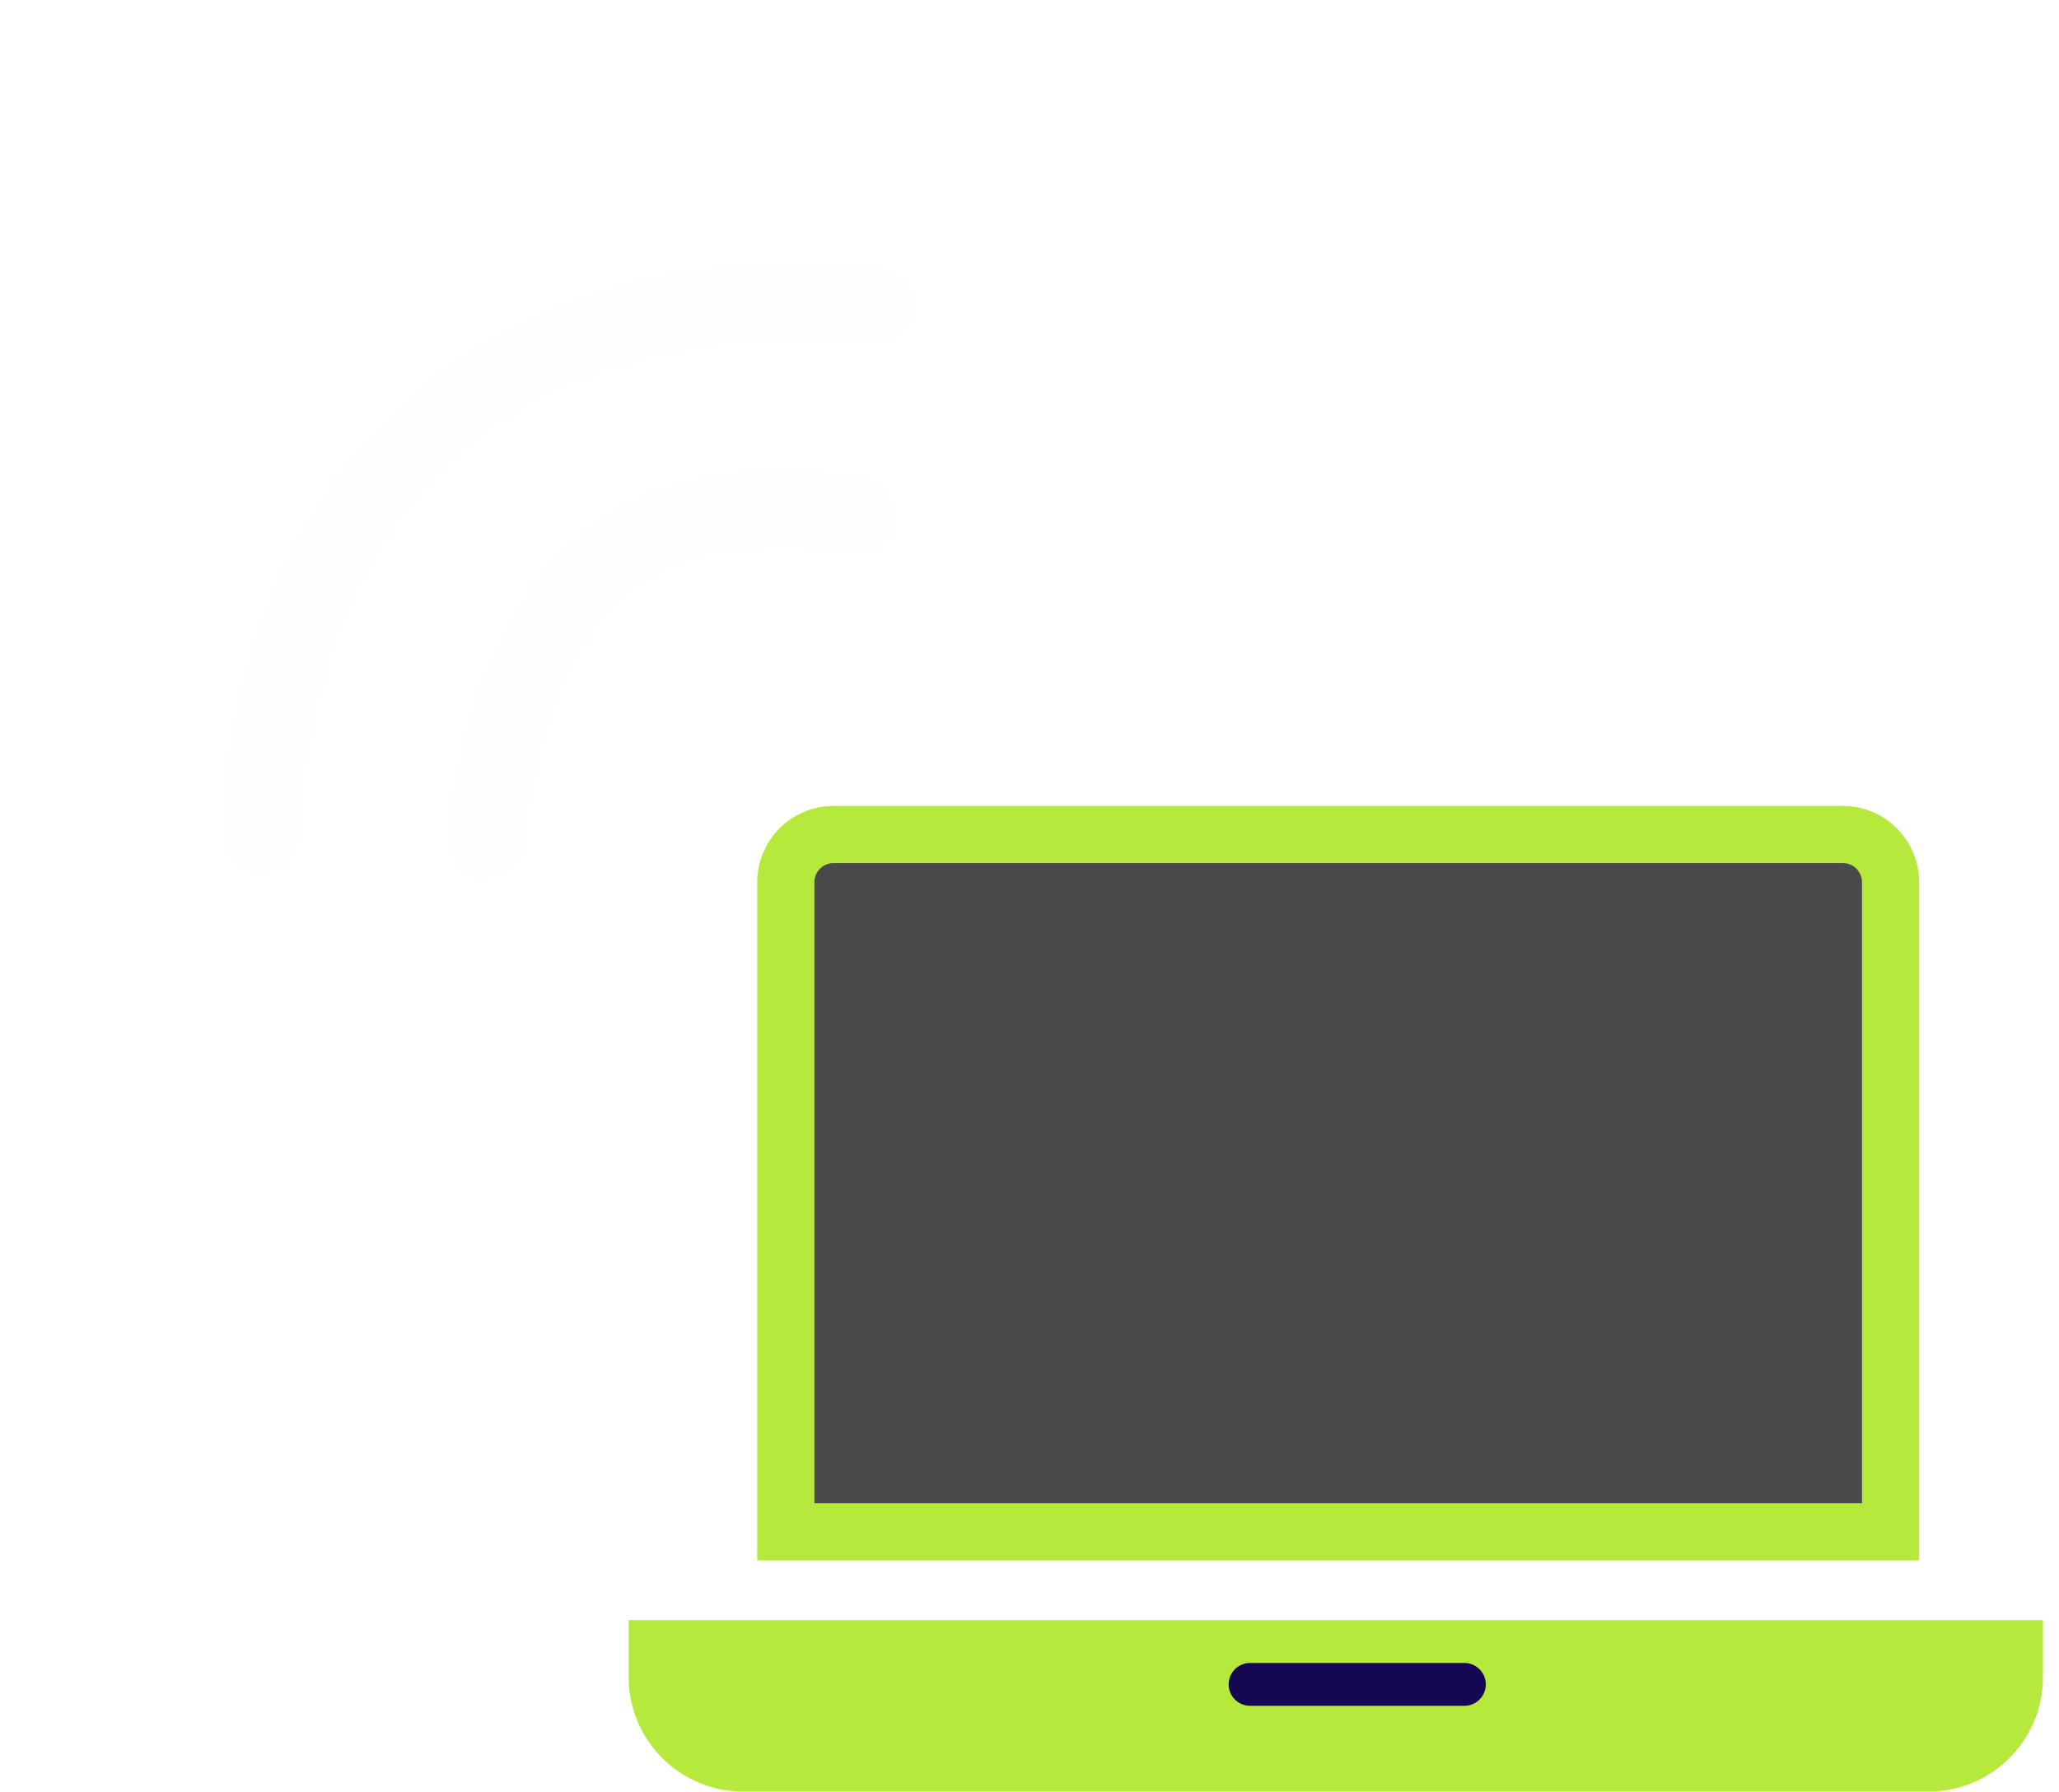
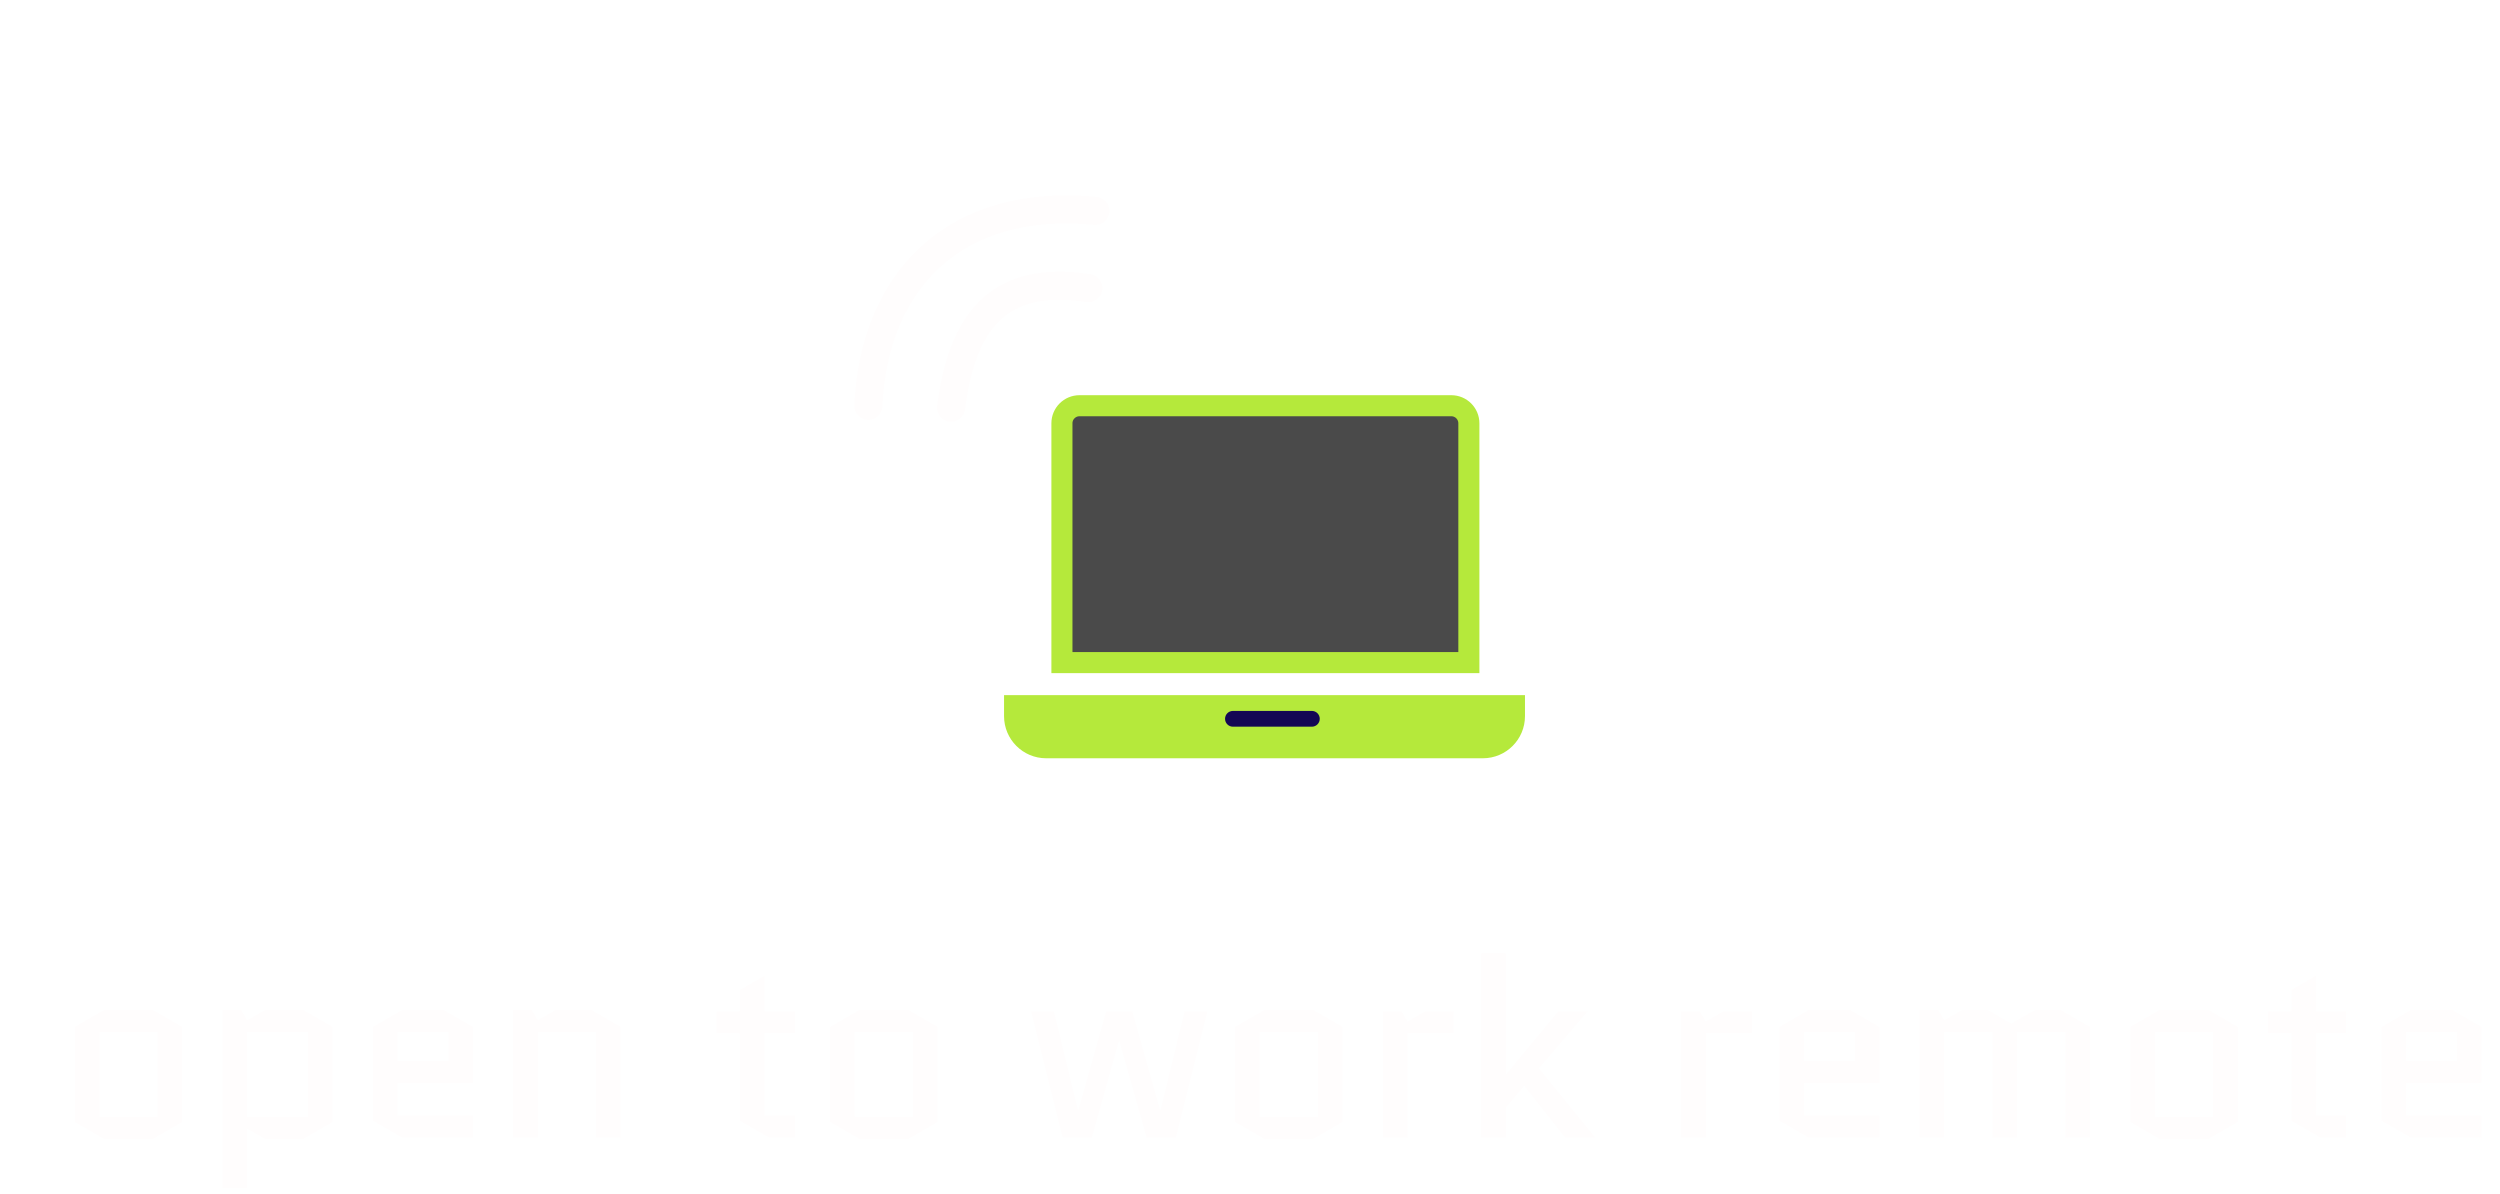
- <svg xmlns="http://www.w3.org/2000/svg" width="54" height="47" viewBox="0 0 54 47" fill="none">
-   <path d="M20.609 23.138C20.609 22.448 21.169 21.888 21.859 21.888H48.333C49.023 21.888 49.583 22.448 49.583 23.138V40.176H20.609V23.138Z" fill="#4A4A4A" stroke="#B5E93B" stroke-width="1.5" />
-   <path d="M16.488 42.493H53.579V43.989C53.579 45.646 52.236 46.989 50.579 46.989H19.488C17.831 46.989 16.488 45.646 16.488 43.989V42.493Z" fill="#B5E93B" />
-   <rect x="32.223" y="43.617" width="6.744" height="1.124" rx="0.562" fill="#140754" />
-   <path d="M22.49 13.513C15.99 12.513 13.49 16.013 12.716 22.028" stroke="#FFFDFD" stroke-width="2" stroke-linecap="round" />
-   <path d="M22.988 8.013C12.925 7.047 7.23 13.016 6.827 21.893" stroke="#FFFDFD" stroke-width="2" stroke-linecap="round" />
+ <svg xmlns="http://www.w3.org/2000/svg" width="178" height="85" viewBox="0 0 178 85" fill="none">
+   <path d="M12.973 79.884L10.885 81.09H7.411L5.323 79.884V73.116L7.411 71.91H10.885L12.973 73.116V79.884ZM7.069 73.476V79.524H11.227V73.476H7.069ZM21.594 81.09H18.876L17.598 80.352V84.6H15.852V71.91H17.166L17.598 72.648L18.876 71.91H21.594L23.682 73.116V79.884L21.594 81.09ZM17.598 73.476V79.524H21.936V73.476H17.598ZM33.667 79.434V81H28.645L26.557 79.794V73.116L28.645 71.91H31.579L33.667 73.116V77.112H28.303V79.434H33.667ZM28.303 73.476V75.546H31.921V73.476H28.303ZM44.192 73.116V81H42.446V73.476H38.288V81H36.542V71.91H37.856L38.288 72.648L39.566 71.91H42.104L44.192 73.116ZM51.027 73.566V72H52.683V70.488L54.429 69.48V72H56.589V73.566H54.429V79.434H56.589V81H54.771L52.683 79.794V73.566H51.027ZM66.762 79.884L64.674 81.09H61.2L59.112 79.884V73.116L61.2 71.91H64.674L66.762 73.116V79.884ZM60.858 73.476V79.524H65.016V73.476H60.858ZM81.643 81L79.699 74.124H79.663L77.737 81H75.667L73.417 72H75.037L76.747 79.038H76.783L78.763 72H80.617L82.597 79.038H82.633L84.343 72H85.963L83.713 81H81.643ZM95.59 79.884L93.502 81.09H90.028L87.94 79.884V73.116L90.028 71.91H93.502L95.59 73.116V79.884ZM89.686 73.476V79.524H93.844V73.476H89.686ZM103.491 73.566H100.215V81H98.469V72H99.783L100.215 72.738L101.493 72H103.491V73.566ZM107.211 67.86V76.482H107.247L110.955 72H113.043L109.569 76.068L113.583 81H111.441L108.525 77.31L107.211 78.858V81H105.465V67.86H107.211ZM124.726 73.566H121.45V81H119.704V72H121.018L121.45 72.738L122.728 72H124.726V73.566ZM133.81 79.434V81H128.788L126.7 79.794V73.116L128.788 71.91H131.722L133.81 73.116V77.112H128.446V79.434H133.81ZM128.446 73.476V75.546H132.064V73.476H128.446ZM148.798 73.116V81H147.052V73.476H143.614V81H141.868V73.476H138.43V81H136.684V71.91H137.998L138.43 72.648L139.708 71.91H141.526L143.2 72.882L144.892 71.91H146.71L148.798 73.116ZM159.328 79.884L157.24 81.09H153.766L151.678 79.884V73.116L153.766 71.91H157.24L159.328 73.116V79.884ZM153.424 73.476V79.524H157.582V73.476H153.424ZM161.488 73.566V72H163.144V70.488L164.89 69.48V72H167.05V73.566H164.89V79.434H167.05V81H165.232L163.144 79.794V73.566H161.488ZM176.683 79.434V81H171.661L169.573 79.794V73.116L171.661 71.91H174.595L176.683 73.116V77.112H171.319V79.434H176.683ZM171.319 73.476V75.546H174.937V73.476H171.319Z" fill="#FFFDFD" />
+   <path d="M75.609 30.138C75.609 29.448 76.169 28.888 76.859 28.888H103.333C104.023 28.888 104.583 29.448 104.583 30.138V47.176H75.609V30.138Z" fill="#4A4A4A" stroke="#B5E93B" stroke-width="1.5" />
+   <path d="M71.488 49.493H108.579V50.989C108.579 52.646 107.236 53.989 105.579 53.989H74.488C72.831 53.989 71.488 52.646 71.488 50.989V49.493Z" fill="#B5E93B" />
+   <rect x="87.223" y="50.617" width="6.744" height="1.124" rx="0.562" fill="#140754" />
+   <path d="M77.49 20.513C70.99 19.513 68.49 23.013 67.716 29.028" stroke="#FFFDFD" stroke-width="2" stroke-linecap="round" />
+   <path d="M77.988 15.013C67.925 14.047 62.23 20.016 61.827 28.893" stroke="#FFFDFD" stroke-width="2" stroke-linecap="round" />
</svg>
